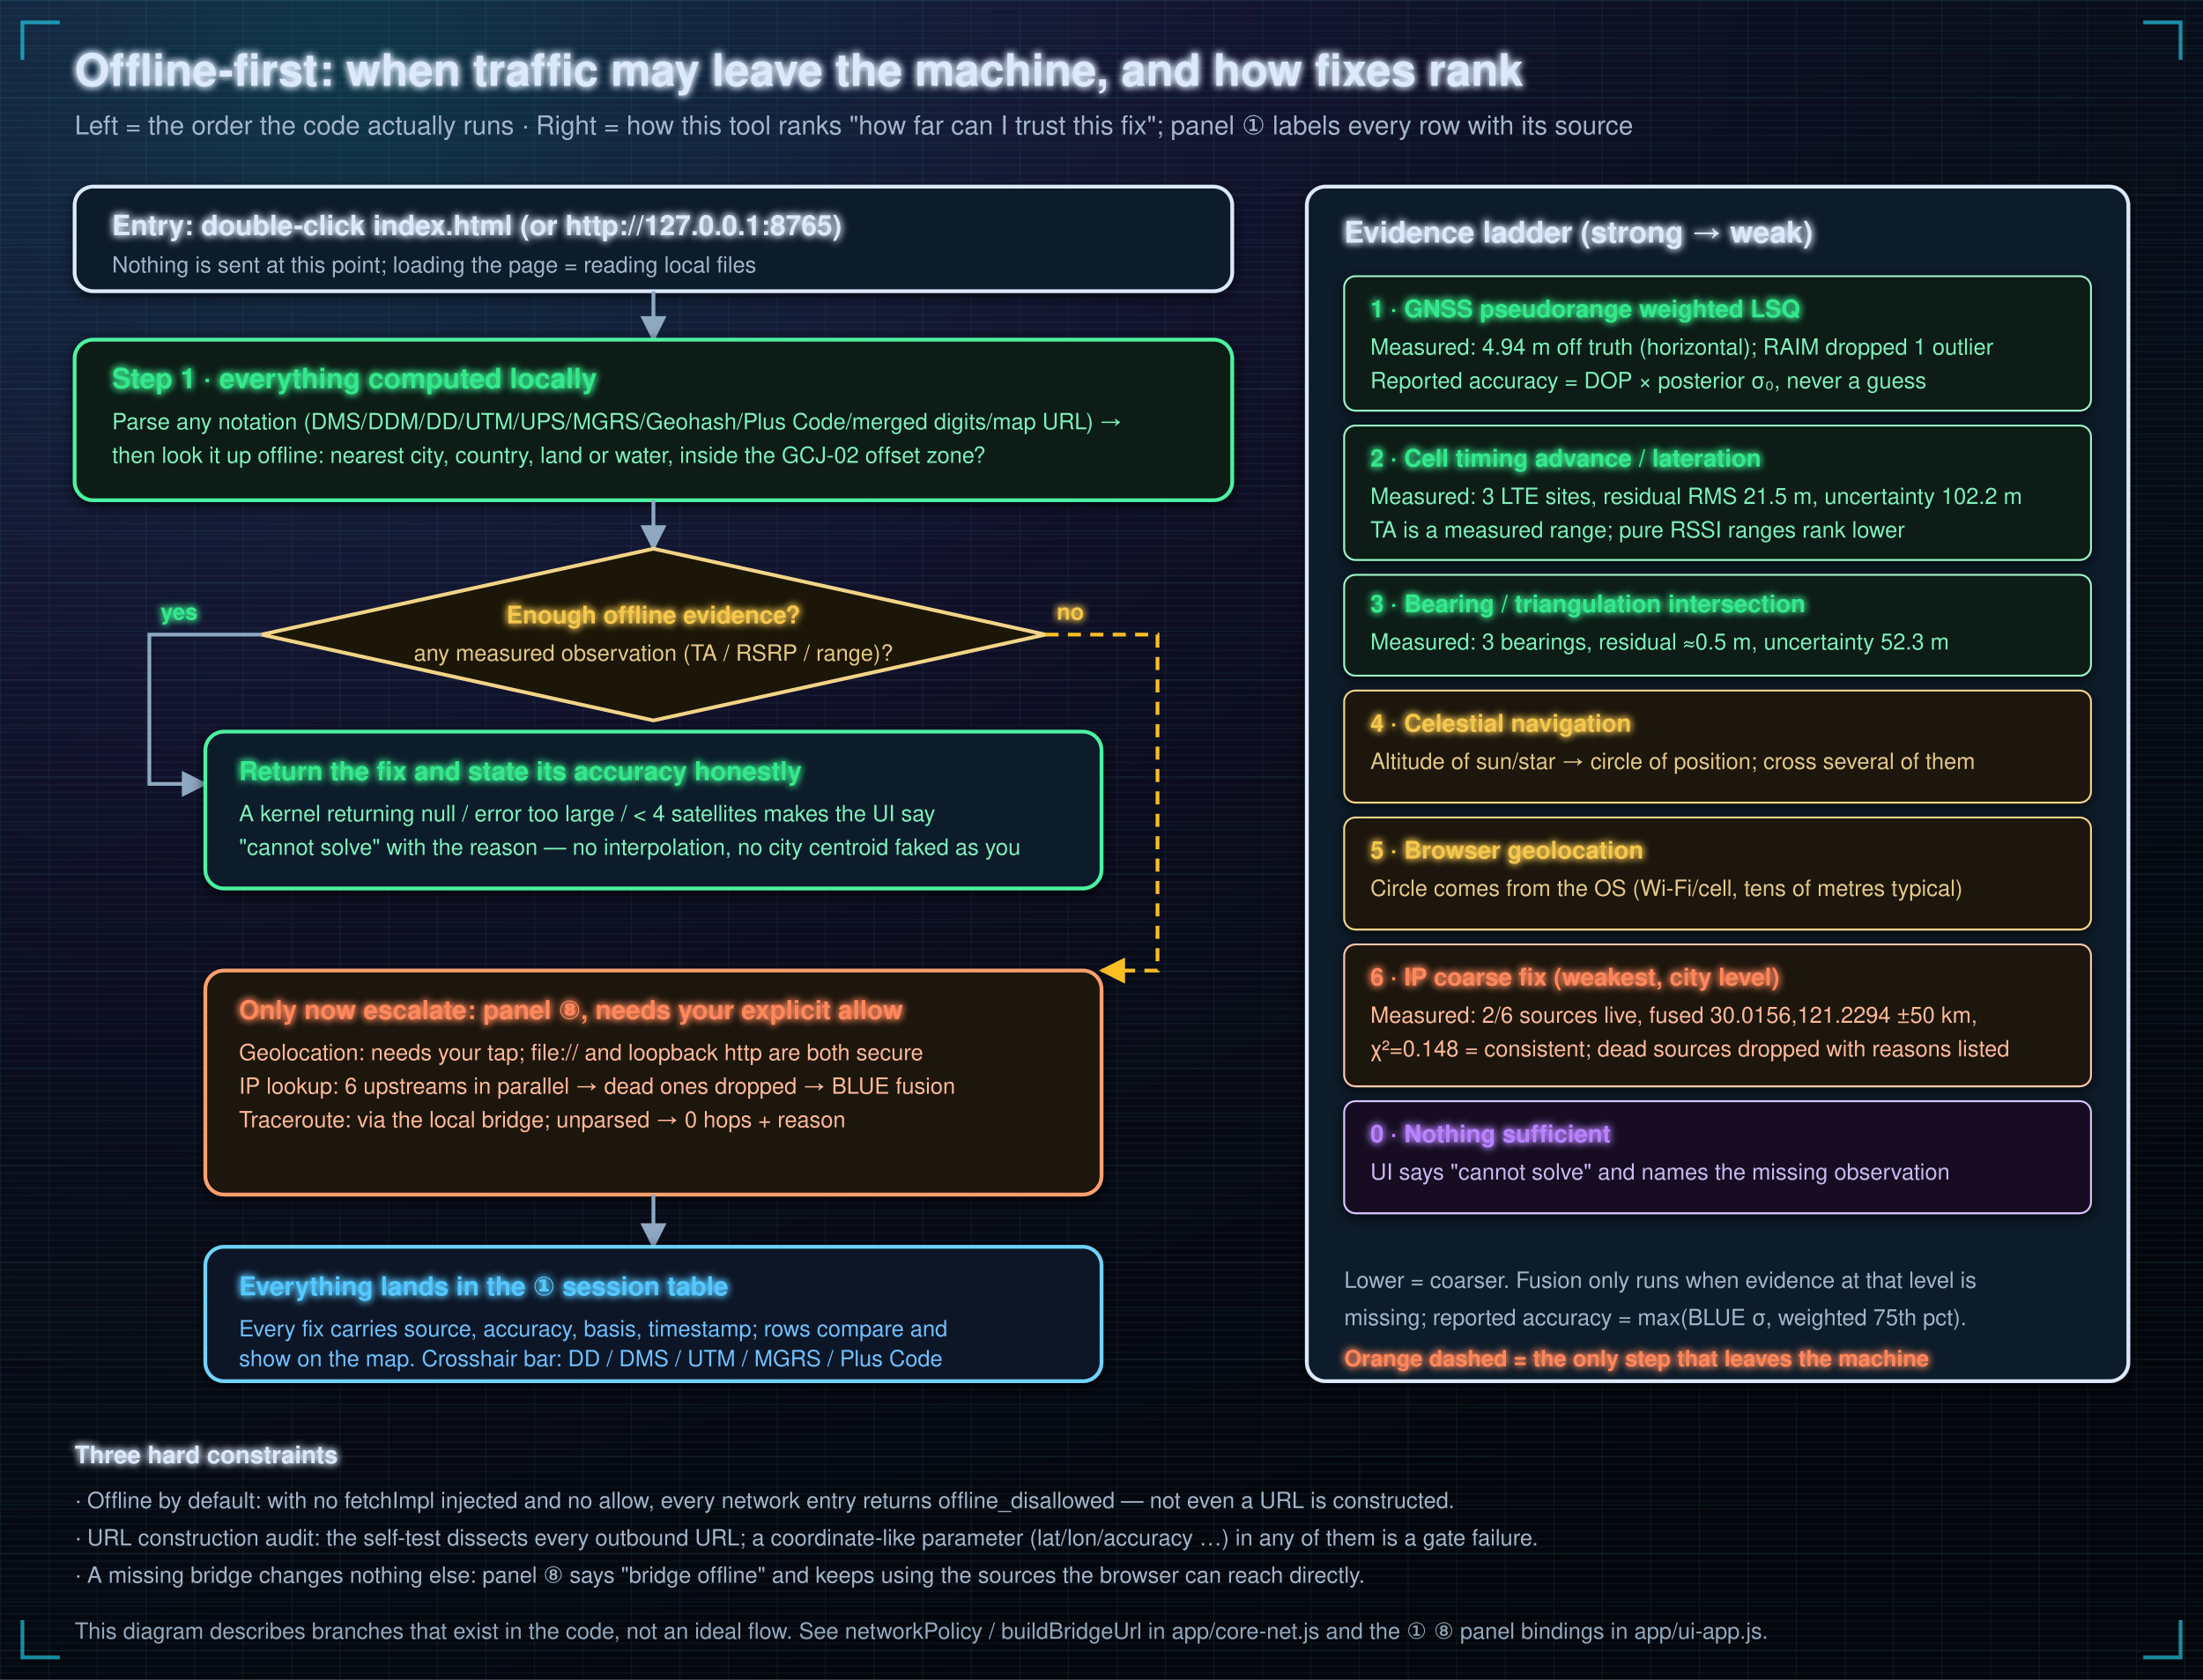
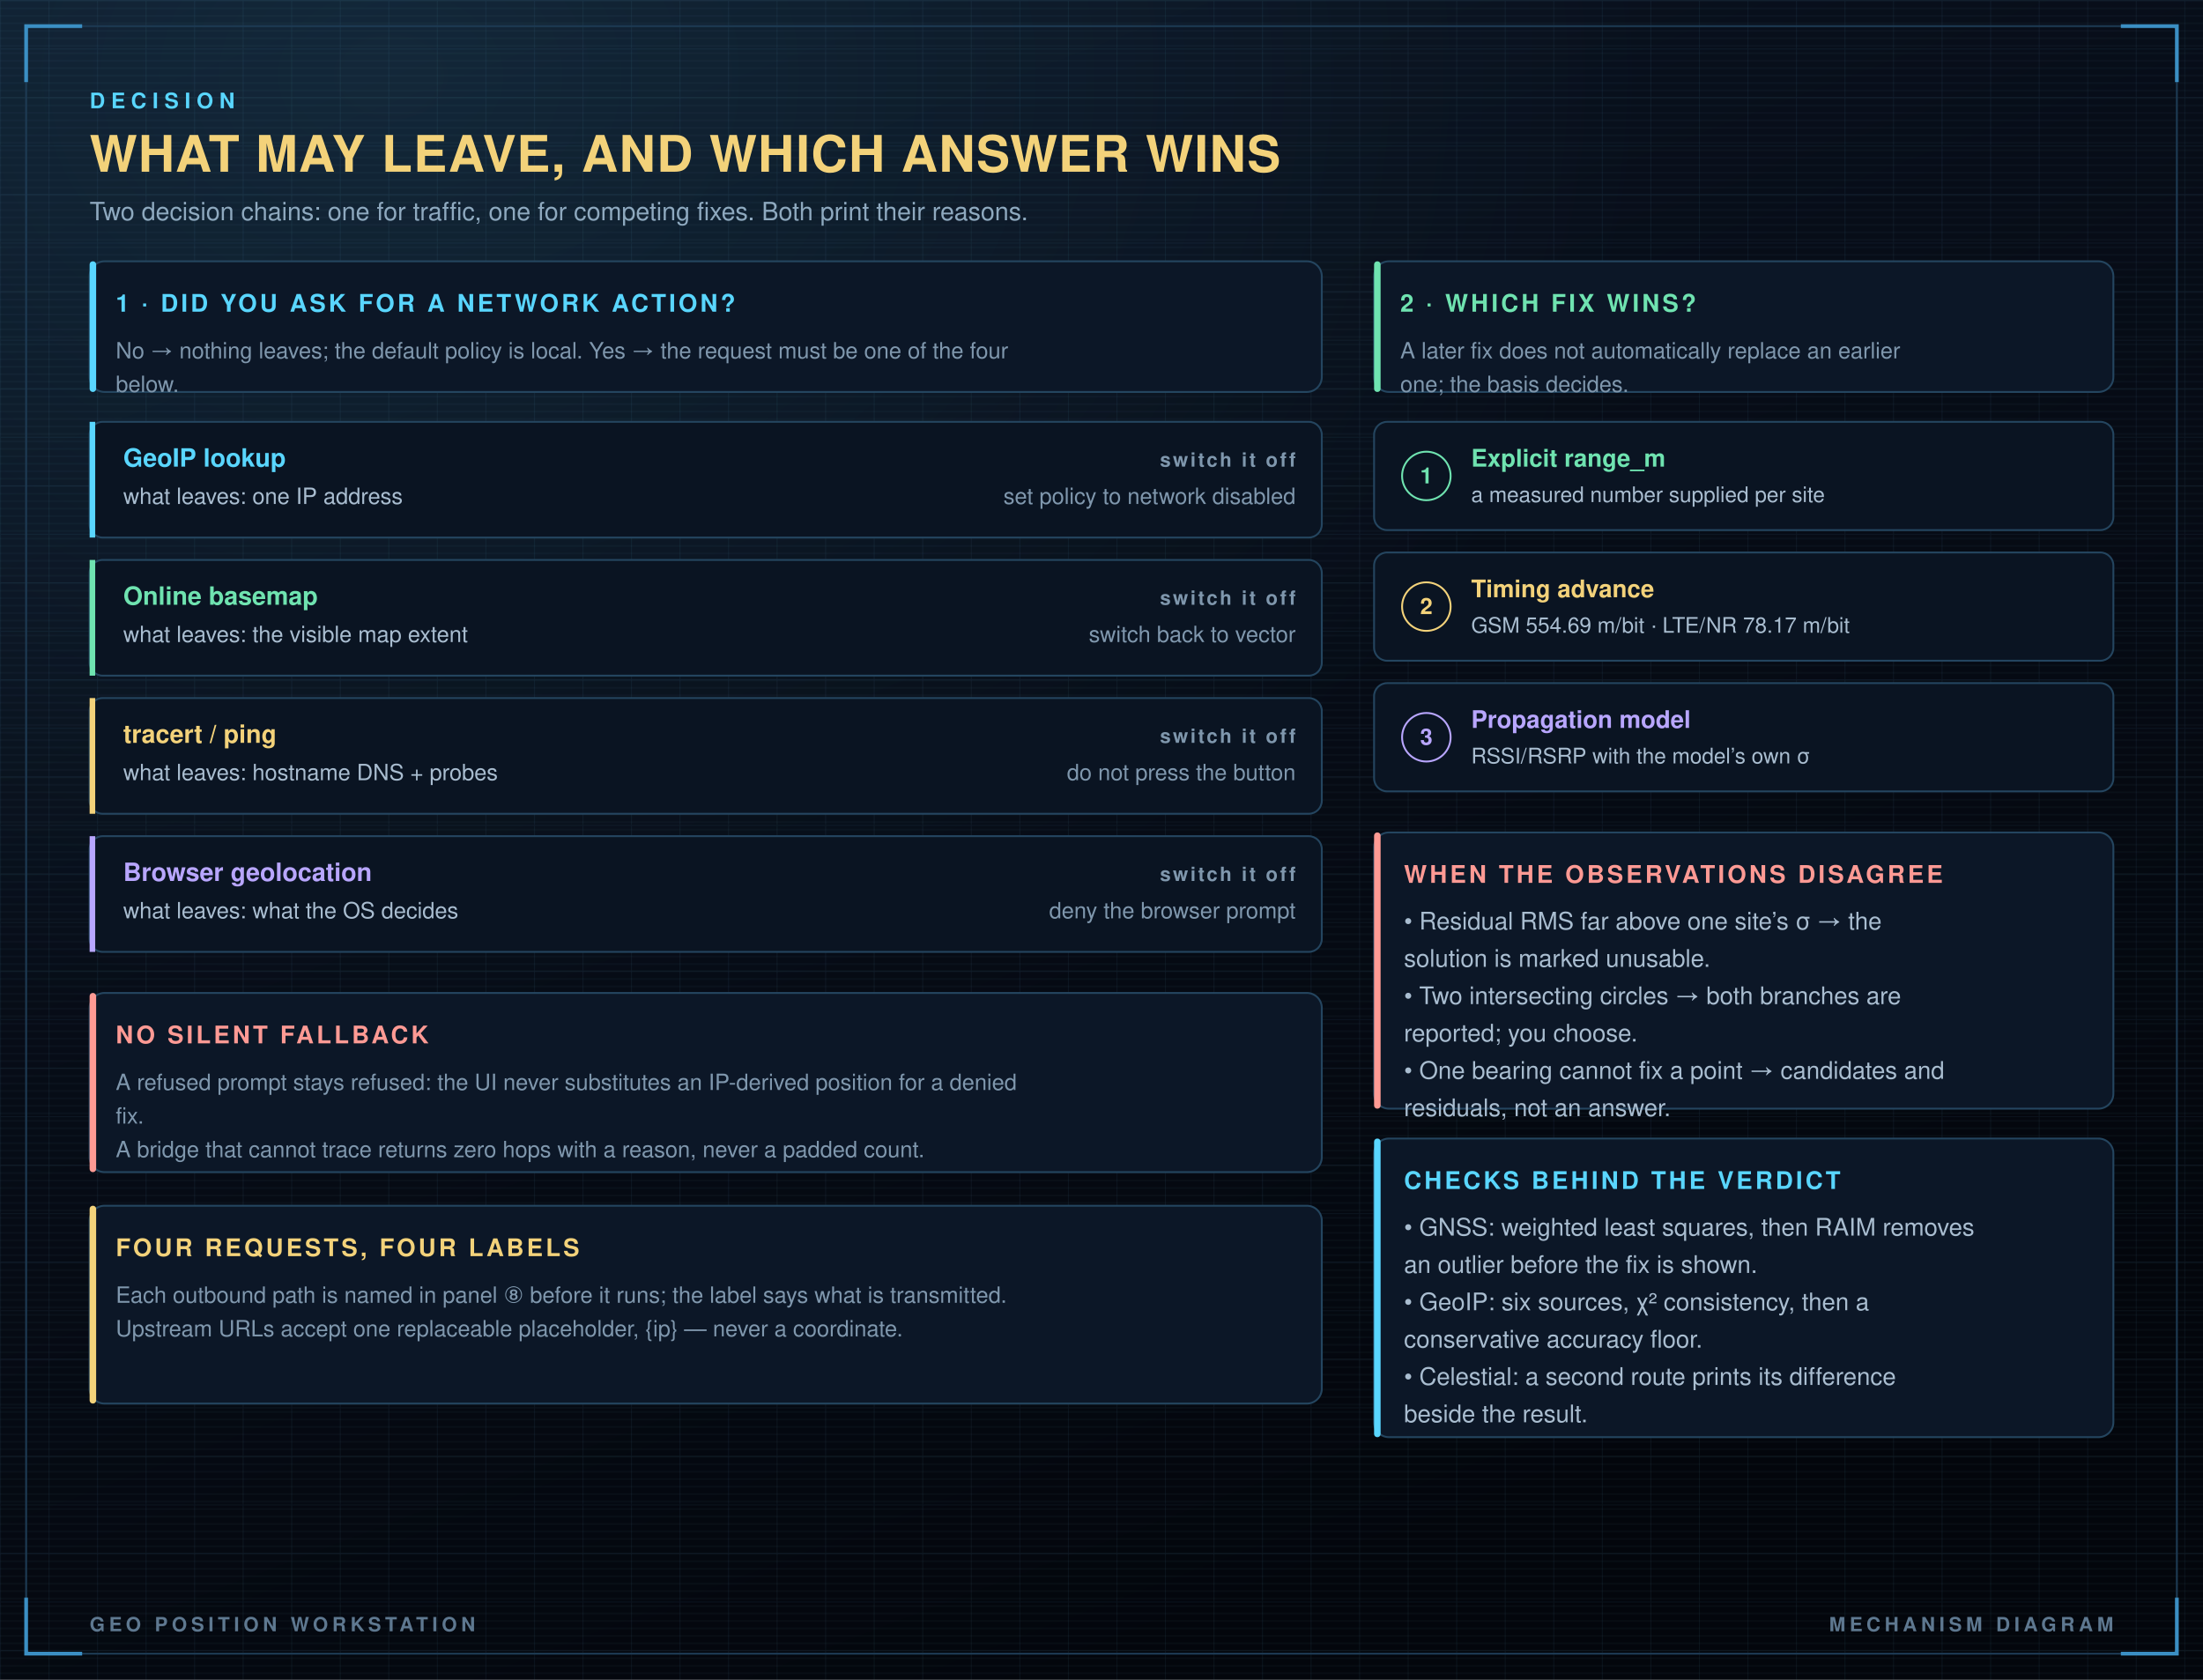
- <svg xmlns="http://www.w3.org/2000/svg" width="1180" height="900" viewBox="0 0 1180 900" font-family="Helvetica, Arial, sans-serif">
+ <svg xmlns="http://www.w3.org/2000/svg" width="1180" height="900" viewBox="0 0 1180 900" font-family="Segoe UI, Helvetica, Arial, sans-serif">
  <defs>
    <linearGradient id="hudbg" x1="0" y1="0" x2="0.5" y2="1">
      <stop offset="0" stop-color="#0c1626" />
      <stop offset="0.45" stop-color="#070d18" />
      <stop offset="1" stop-color="#03060c" />
    </linearGradient>
-     <radialGradient id="hudbloom" cx="0.16" cy="0.05" r="0.95">
-       <stop offset="0" stop-color="#22d3ee" stop-opacity="0.18" />
-       <stop offset="0.42" stop-color="#7c3aed" stop-opacity="0.08" />
-       <stop offset="1" stop-color="#000000" stop-opacity="0" />
+     <pattern id="hudgrid" width="26" height="26" patternUnits="userSpaceOnUse">
+       <path d="M26 0H0V26" fill="none" stroke="#5d8fb0" stroke-opacity="0.085" stroke-width="1" />
+     </pattern>
+     <pattern id="hudscan" width="26" height="4" patternUnits="userSpaceOnUse">
+       <rect width="26" height="1" fill="#5d8fb0" fill-opacity="0.045" />
+     </pattern>
+     <radialGradient id="hudbloom" cx="0.18" cy="0.05" r="0.95">
+       <stop offset="0" stop-color="#59d6ff" stop-opacity="0.10" />
+       <stop offset="0.6" stop-color="#59d6ff" stop-opacity="0" />
    </radialGradient>
-     <pattern id="hudgrid" width="26" height="26" patternUnits="userSpaceOnUse">
-       <path d="M26 0H0V26" fill="none" stroke="#2dd4bf" stroke-opacity="0.085" stroke-width="1" />
-     </pattern>
-     <pattern id="hudscan" width="4" height="4" patternUnits="userSpaceOnUse">
-       <path d="M0 0.5H4" fill="none" stroke="#8ab4ff" stroke-opacity="0.045" stroke-width="1" />
-     </pattern>
-     <filter id="hudglow" x="-25%" y="-70%" width="150%" height="240%">
-       <feGaussianBlur stdDeviation="2.1" result="b" />
-       <feMerge>
-         <feMergeNode in="b" />
-         <feMergeNode in="b" />
-         <feMergeNode in="SourceGraphic" />
-       </feMerge>
-     </filter>
-     <filter id="hudlift" x="-14%" y="-14%" width="128%" height="140%">
-       <feDropShadow dx="0" dy="2" stdDeviation="3.4" flood-color="#000000" flood-opacity="0.72" />
-     </filter>
  </defs>
-   <defs>
-     <marker id="f" viewBox="0 0 10 10" refX="9" refY="5" markerWidth="7" markerHeight="7" orient="auto-start-reverse">
-       <path d="M0,0 L10,5 L0,10 z" fill="#8fa8c2" />
-     </marker>
-     <marker id="fb" viewBox="0 0 10 10" refX="9" refY="5" markerWidth="7" markerHeight="7" orient="auto-start-reverse">
-       <path d="M0,0 L10,5 L0,10 z" fill="#fbbf24" />
-     </marker>
-   </defs>
-   <rect x="0" y="0" width="1180" height="900" fill="url(#hudbg)" />
-   <rect x="0" y="0" width="1180" height="900" fill="url(#hudgrid)" />
-   <rect x="0" y="0" width="1180" height="900" fill="url(#hudscan)" />
-   <rect x="0" y="0" width="1180" height="900" fill="url(#hudbloom)" />
-   <g stroke="#22d3ee" stroke-opacity="0.65" stroke-width="2" fill="none">
-     <path d="M12 32V12h20" />
-     <path d="M1148 12h20v20" />
-     <path d="M1168 868v20h-20" />
-     <path d="M32 888H12v-20" />
-   </g>
-   <text x="40" y="46" font-size="24" font-weight="bold" fill="#dbe9fb" filter="url(#hudglow)">Offline-first: when traffic may leave the machine, and how fixes rank</text>
-   <text x="40" y="72" font-size="14" fill="#a2b5cb">Left = the order the code actually runs · Right = how this tool ranks "how far can I trust this fix"; panel ① labels every row with its source</text>
-   <rect x="40" y="100" width="620" height="56" rx="10" fill="#111c2a" stroke="#dbe9fb" stroke-width="2" filter="url(#hudlift)" />
-   <text x="60" y="126" font-size="15" font-weight="bold" fill="#dbe9fb" filter="url(#hudglow)">Entry: double-click index.html (or http://127.0.0.1:8765)</text>
-   <text x="60" y="146" font-size="12" fill="#a2b5cb">Nothing is sent at this point; loading the page = reading local files</text>
-   <path d="M350,156 L350,182" stroke="#8fa8c2" stroke-width="2" fill="none" marker-end="url(#f)" />
-   <rect x="40" y="182" width="620" height="86" rx="10" fill="#0b1a13" stroke="#4bf2a2" stroke-width="2" filter="url(#hudlift)" />
-   <text x="60" y="208" font-size="15" font-weight="bold" fill="#34e88c" filter="url(#hudglow)">Step 1 · everything computed locally</text>
-   <text x="60" y="230" font-size="12" fill="#7ff0bb">Parse any notation (DMS/DDM/DD/UTM/UPS/MGRS/Geohash/Plus Code/merged digits/map URL) →</text>
-   <text x="60" y="248" font-size="12" fill="#7ff0bb">then look it up offline: nearest city, country, land or water, inside the GCJ-02 offset zone?</text>
-   <path d="M350,268 L350,294" stroke="#8fa8c2" stroke-width="2" fill="none" marker-end="url(#f)" />
-   <polygon points="350,294 560,340 350,386 140,340" fill="#1c1608" stroke="#f2d488" stroke-width="2" />
-   <text x="350" y="334" font-size="13" font-weight="bold" fill="#f5c74d" text-anchor="middle" filter="url(#hudglow)">Enough offline evidence?</text>
-   <text x="350" y="354" font-size="12" fill="#e3c987" text-anchor="middle">any measured observation (TA / RSRP / range)?</text>
-   <path d="M140,340 L80,340 L80,420 L110,420" stroke="#8fa8c2" stroke-width="2" fill="none" marker-end="url(#f)" />
-   <text x="86" y="332" font-size="12" fill="#34e88c" font-weight="bold" filter="url(#hudglow)">yes</text>
-   <path d="M560,340 L620,340 L620,520 L590,520" stroke="#fbbf24" stroke-width="2" stroke-dasharray="7 5" fill="none" marker-end="url(#fb)" />
-   <text x="566" y="332" font-size="12" fill="#f5c74d" font-weight="bold" filter="url(#hudglow)">no</text>
-   <rect x="110" y="392" width="480" height="84" rx="10" fill="#111c2a" stroke="#4bf2a2" stroke-width="2" filter="url(#hudlift)" />
-   <text x="128" y="418" font-size="14" font-weight="bold" fill="#34e88c" filter="url(#hudglow)">Return the fix and state its accuracy honestly</text>
-   <text x="128" y="440" font-size="12" fill="#7ff0bb">A kernel returning null / error too large / &lt; 4 satellites makes the UI say</text>
-   <text x="128" y="458" font-size="12" fill="#7ff0bb">"cannot solve" with the reason — no interpolation, no city centroid faked as you</text>
-   <rect x="110" y="520" width="480" height="120" rx="10" fill="#1e120c" stroke="#ff9f6e" stroke-width="2" filter="url(#hudlift)" />
-   <text x="128" y="546" font-size="14" font-weight="bold" fill="#ff875c" filter="url(#hudglow)">Only now escalate: panel ⑧, needs your explicit allow</text>
-   <text x="128" y="568" font-size="12" fill="#ffb998">Geolocation: needs your tap; file:// and loopback http are both secure</text>
-   <text x="128" y="586" font-size="12" fill="#ffb998">IP lookup: 6 upstreams in parallel → dead ones dropped → BLUE fusion</text>
-   <text x="128" y="604" font-size="12" fill="#ffb998">Traceroute: via the local bridge; unparsed → 0 hops + reason</text>
-   <path d="M350,640 L350,668" stroke="#8fa8c2" stroke-width="2" fill="none" marker-end="url(#f)" />
-   <rect x="110" y="668" width="480" height="72" rx="10" fill="#0c1728" stroke="#6fd3ff" stroke-width="2" filter="url(#hudlift)" />
-   <text x="128" y="694" font-size="14" font-weight="bold" fill="#55c8ff" filter="url(#hudglow)">Everything lands in the ① session table</text>
-   <text x="128" y="716" font-size="12" fill="#6fc0ff">Every fix carries source, accuracy, basis, timestamp; rows compare and</text>
-   <text x="128" y="732" font-size="12" fill="#6fc0ff">show on the map. Crosshair bar: DD / DMS / UTM / MGRS / Plus Code</text>
-   <rect x="700" y="100" width="440" height="640" rx="10" fill="#111c2a" stroke="#dbe9fb" stroke-width="2" filter="url(#hudlift)" />
-   <text x="720" y="130" font-size="16" font-weight="bold" fill="#dbe9fb" filter="url(#hudglow)">Evidence ladder (strong → weak)</text>
-   <g font-size="12">
-     <rect x="720" y="148" width="400" height="72" rx="6" fill="#0b1a13" stroke="#9ff5c8" filter="url(#hudlift)" />
-     <text x="734" y="170" font-size="13" font-weight="bold" fill="#34e88c" filter="url(#hudglow)">1 · GNSS pseudorange weighted LSQ</text>
-     <text x="734" y="190" fill="#7ff0bb">Measured: 4.94 m off truth (horizontal); RAIM dropped 1 outlier</text>
-     <text x="734" y="208" fill="#7ff0bb">Reported accuracy = DOP × posterior σ₀, never a guess</text>
-     <rect x="720" y="228" width="400" height="72" rx="6" fill="#0b1a13" stroke="#9ff5c8" filter="url(#hudlift)" />
-     <text x="734" y="250" font-size="13" font-weight="bold" fill="#34e88c" filter="url(#hudglow)">2 · Cell timing advance / lateration</text>
-     <text x="734" y="270" fill="#7ff0bb">Measured: 3 LTE sites, residual RMS 21.5 m, uncertainty 102.2 m</text>
-     <text x="734" y="288" fill="#7ff0bb">TA is a measured range; pure RSSI ranges rank lower</text>
-     <rect x="720" y="308" width="400" height="54" rx="6" fill="#0b1a13" stroke="#9ff5c8" filter="url(#hudlift)" />
-     <text x="734" y="328" font-size="13" font-weight="bold" fill="#34e88c" filter="url(#hudglow)">3 · Bearing / triangulation intersection</text>
-     <text x="734" y="348" fill="#7ff0bb">Measured: 3 bearings, residual ≈0.5 m, uncertainty 52.3 m</text>
-     <rect x="720" y="370" width="400" height="60" rx="6" fill="#1c1608" stroke="#f2d488" filter="url(#hudlift)" />
-     <text x="734" y="392" font-size="13" font-weight="bold" fill="#f5c74d" filter="url(#hudglow)">4 · Celestial navigation</text>
-     <text x="734" y="412" fill="#e3c987">Altitude of sun/star → circle of position; cross several of them</text>
-     <rect x="720" y="438" width="400" height="60" rx="6" fill="#1c1608" stroke="#f2d488" filter="url(#hudlift)" />
-     <text x="734" y="460" font-size="13" font-weight="bold" fill="#f5c74d" filter="url(#hudglow)">5 · Browser geolocation</text>
-     <text x="734" y="480" fill="#e3c987">Circle comes from the OS (Wi-Fi/cell, tens of metres typical)</text>
-     <rect x="720" y="506" width="400" height="76" rx="6" fill="#1e120c" stroke="#ffc8ab" filter="url(#hudlift)" />
-     <text x="734" y="528" font-size="13" font-weight="bold" fill="#ff875c" filter="url(#hudglow)">6 · IP coarse fix (weakest, city level)</text>
-     <text x="734" y="548" fill="#ffb998">Measured: 2/6 sources live, fused 30.0156,121.2294 ±50 km,</text>
-     <text x="734" y="566" fill="#ffb998">χ²=0.148 = consistent; dead sources dropped with reasons listed</text>
-     <rect x="720" y="590" width="400" height="60" rx="6" fill="#170f22" stroke="#ddc3ff" filter="url(#hudlift)" />
-     <text x="734" y="612" font-size="13" font-weight="bold" fill="#b983ff" filter="url(#hudglow)">0 · Nothing sufficient</text>
-     <text x="734" y="632" fill="#cdb8f0">UI says "cannot solve" and names the missing observation</text>
-   </g>
-   <text x="720" y="690" font-size="12" fill="#a2b5cb">Lower = coarser. Fusion only runs when evidence at that level is</text>
-   <text x="720" y="710" font-size="12" fill="#a2b5cb">missing; reported accuracy = max(BLUE σ, weighted 75th pct).</text>
-   <text x="720" y="732" font-size="12" font-weight="bold" fill="#ff875c" filter="url(#hudglow)">Orange dashed = the only step that leaves the machine</text>
-   <text x="40" y="784" font-size="13" font-weight="bold" fill="#dbe9fb" filter="url(#hudglow)">Three hard constraints</text>
-   <text x="40" y="808" font-size="12" fill="#a2b5cb">· Offline by default: with no fetchImpl injected and no allow, every network entry returns offline_disallowed — not even a URL is constructed.</text>
-   <text x="40" y="828" font-size="12" fill="#a2b5cb">· URL construction audit: the self-test dissects every outbound URL; a coordinate-like parameter (lat/lon/accuracy …) in any of them is a gate failure.</text>
-   <text x="40" y="848" font-size="12" fill="#a2b5cb">· A missing bridge changes nothing else: panel ⑧ says "bridge offline" and keeps using the sources the browser can reach directly.</text>
-   <text x="40" y="878" font-size="12" fill="#93a8bd">This diagram describes branches that exist in the code, not an ideal flow. See networkPolicy / buildBridgeUrl in app/core-net.js and the ① ⑧ panel bindings in app/ui-app.js.</text>
+   <rect width="1180" height="900" fill="url(#hudbg)" />
+   <rect width="1180" height="900" fill="url(#hudgrid)" />
+   <rect width="1180" height="900" fill="url(#hudscan)" />
+   <rect width="1180" height="900" fill="url(#hudbloom)" />
+   <rect x="14" y="14" width="1152" height="872" rx="3" fill="none" stroke="#1d3a53" />
+   <path d="M14 44V14h30M1136 14h30v30M1166 856v30h-30M44 886H14v-30" fill="none" stroke="#3b8fc4" stroke-width="2" />
+   <text x="48" y="58" font-size="11.5" fill="#59d6ff" font-weight="600" text-anchor="start" letter-spacing="3.2">DECISION</text>
+   <text x="48" y="92" font-size="27" fill="#f3d27a" font-weight="700" text-anchor="start" letter-spacing="0.6">WHAT MAY LEAVE, AND WHICH ANSWER WINS</text>
+   <text x="48" y="118" font-size="13.5" fill="#8ea9bf" font-weight="400" text-anchor="start">Two decision chains: one for traffic, one for competing fixes. Both print their reasons.</text>
+   <rect x="48" y="140" width="660" height="70" rx="8" fill="#0c1727" stroke="#24455f" />
+   <rect x="48" y="140" width="3.5" height="70" rx="1.7" fill="#59d6ff" />
+   <text x="62" y="167" font-size="13" fill="#59d6ff" font-weight="600" text-anchor="start" letter-spacing="1.5">1 · DID YOU ASK FOR A NETWORK ACTION?</text>
+   <text x="62" y="192" font-size="12" fill="#7f97ad" font-weight="400" text-anchor="start">No → nothing leaves; the default policy is local. Yes → the request must be one of the four</text>
+   <text x="62" y="210" font-size="12" fill="#7f97ad" font-weight="400" text-anchor="start">  below.</text>
+   <rect x="48" y="226" width="660" height="62" rx="7" fill="#0a1422" stroke="#24455f" />
+   <rect x="48" y="226" width="3" height="62" fill="#59d6ff" />
+   <text x="66" y="250" font-size="13.5" fill="#59d6ff" font-weight="600" text-anchor="start">GeoIP lookup</text>
+   <text x="66" y="270" font-size="12" fill="#a9bdd0" font-weight="400" text-anchor="start">what leaves: one IP address</text>
+   <text x="694" y="250" font-size="10.5" fill="#7f97ad" font-weight="600" text-anchor="end" letter-spacing="1.2">switch it off</text>
+   <text x="694" y="270" font-size="12" fill="#7f97ad" font-weight="400" text-anchor="end">set policy to network disabled</text>
+   <rect x="48" y="300" width="660" height="62" rx="7" fill="#0a1422" stroke="#24455f" />
+   <rect x="48" y="300" width="3" height="62" fill="#6fe3b0" />
+   <text x="66" y="324" font-size="13.5" fill="#6fe3b0" font-weight="600" text-anchor="start">Online basemap</text>
+   <text x="66" y="344" font-size="12" fill="#a9bdd0" font-weight="400" text-anchor="start">what leaves: the visible map extent</text>
+   <text x="694" y="324" font-size="10.5" fill="#7f97ad" font-weight="600" text-anchor="end" letter-spacing="1.2">switch it off</text>
+   <text x="694" y="344" font-size="12" fill="#7f97ad" font-weight="400" text-anchor="end">switch back to vector</text>
+   <rect x="48" y="374" width="660" height="62" rx="7" fill="#0a1422" stroke="#24455f" />
+   <rect x="48" y="374" width="3" height="62" fill="#f3d27a" />
+   <text x="66" y="398" font-size="13.5" fill="#f3d27a" font-weight="600" text-anchor="start">tracert / ping</text>
+   <text x="66" y="418" font-size="12" fill="#a9bdd0" font-weight="400" text-anchor="start">what leaves: hostname DNS + probes</text>
+   <text x="694" y="398" font-size="10.5" fill="#7f97ad" font-weight="600" text-anchor="end" letter-spacing="1.2">switch it off</text>
+   <text x="694" y="418" font-size="12" fill="#7f97ad" font-weight="400" text-anchor="end">do not press the button</text>
+   <rect x="48" y="448" width="660" height="62" rx="7" fill="#0a1422" stroke="#24455f" />
+   <rect x="48" y="448" width="3" height="62" fill="#b8a6ff" />
+   <text x="66" y="472" font-size="13.5" fill="#b8a6ff" font-weight="600" text-anchor="start">Browser geolocation</text>
+   <text x="66" y="492" font-size="12" fill="#a9bdd0" font-weight="400" text-anchor="start">what leaves: what the OS decides</text>
+   <text x="694" y="472" font-size="10.5" fill="#7f97ad" font-weight="600" text-anchor="end" letter-spacing="1.2">switch it off</text>
+   <text x="694" y="492" font-size="12" fill="#7f97ad" font-weight="400" text-anchor="end">deny the browser prompt</text>
+   <rect x="48" y="532" width="660" height="96" rx="8" fill="#0c1727" stroke="#24455f" />
+   <rect x="48" y="532" width="3.5" height="96" rx="1.7" fill="#ff9a94" />
+   <text x="62" y="559" font-size="13" fill="#ff9a94" font-weight="600" text-anchor="start" letter-spacing="1.5">NO SILENT FALLBACK</text>
+   <text x="62" y="584" font-size="12" fill="#7f97ad" font-weight="400" text-anchor="start">A refused prompt stays refused: the UI never substitutes an IP-derived position for a denied</text>
+   <text x="62" y="602" font-size="12" fill="#7f97ad" font-weight="400" text-anchor="start">  fix.</text>
+   <text x="62" y="620" font-size="12" fill="#7f97ad" font-weight="400" text-anchor="start">A bridge that cannot trace returns zero hops with a reason, never a padded count.</text>
+   <rect x="48" y="646" width="660" height="106" rx="8" fill="#0c1727" stroke="#24455f" />
+   <rect x="48" y="646" width="3.5" height="106" rx="1.7" fill="#f3d27a" />
+   <text x="62" y="673" font-size="13" fill="#f3d27a" font-weight="600" text-anchor="start" letter-spacing="1.5">FOUR REQUESTS, FOUR LABELS</text>
+   <text x="62" y="698" font-size="12" fill="#7f97ad" font-weight="400" text-anchor="start">Each outbound path is named in panel ⑧ before it runs; the label says what is transmitted.</text>
+   <text x="62" y="716" font-size="12" fill="#7f97ad" font-weight="400" text-anchor="start">Upstream URLs accept one replaceable placeholder, {ip} — never a coordinate.</text>
+   <rect x="736" y="140" width="396" height="70" rx="8" fill="#0c1727" stroke="#24455f" />
+   <rect x="736" y="140" width="3.5" height="70" rx="1.7" fill="#6fe3b0" />
+   <text x="750" y="167" font-size="13" fill="#6fe3b0" font-weight="600" text-anchor="start" letter-spacing="1.5">2 · WHICH FIX WINS?</text>
+   <text x="750" y="192" font-size="12" fill="#7f97ad" font-weight="400" text-anchor="start">A later fix does not automatically replace an earlier</text>
+   <text x="750" y="210" font-size="12" fill="#7f97ad" font-weight="400" text-anchor="start">  one; the basis decides.</text>
+   <rect x="736" y="226" width="396" height="58" rx="7" fill="#0a1422" stroke="#24455f" />
+   <circle cx="764" cy="255" r="13" fill="none" stroke="#6fe3b0" />
+   <text x="764" y="259" font-size="12" fill="#6fe3b0" font-weight="700" text-anchor="middle">1</text>
+   <text x="788" y="250" font-size="13" fill="#6fe3b0" font-weight="600" text-anchor="start">Explicit range_m</text>
+   <text x="788" y="269" font-size="11.5" fill="#a9bdd0" font-weight="400" text-anchor="start">a measured number supplied per site</text>
+   <rect x="736" y="296" width="396" height="58" rx="7" fill="#0a1422" stroke="#24455f" />
+   <circle cx="764" cy="325" r="13" fill="none" stroke="#f3d27a" />
+   <text x="764" y="329" font-size="12" fill="#f3d27a" font-weight="700" text-anchor="middle">2</text>
+   <text x="788" y="320" font-size="13" fill="#f3d27a" font-weight="600" text-anchor="start">Timing advance</text>
+   <text x="788" y="339" font-size="11.5" fill="#a9bdd0" font-weight="400" text-anchor="start">GSM 554.69 m/bit · LTE/NR 78.17 m/bit</text>
+   <rect x="736" y="366" width="396" height="58" rx="7" fill="#0a1422" stroke="#24455f" />
+   <circle cx="764" cy="395" r="13" fill="none" stroke="#b8a6ff" />
+   <text x="764" y="399" font-size="12" fill="#b8a6ff" font-weight="700" text-anchor="middle">3</text>
+   <text x="788" y="390" font-size="13" fill="#b8a6ff" font-weight="600" text-anchor="start">Propagation model</text>
+   <text x="788" y="409" font-size="11.5" fill="#a9bdd0" font-weight="400" text-anchor="start">RSSI/RSRP with the model’s own σ</text>
+   <rect x="736" y="446" width="396" height="148" rx="8" fill="#0c1727" stroke="#24455f" />
+   <rect x="736" y="446" width="3.5" height="148" rx="1.7" fill="#ff9a94" />
+   <text x="752" y="473" font-size="13" fill="#ff9a94" font-weight="600" text-anchor="start" letter-spacing="1.5">WHEN THE OBSERVATIONS DISAGREE</text>
+   <text x="752" y="498" font-size="13" fill="#a9bdd0" font-weight="400" text-anchor="start">• Residual RMS far above one site’s σ → the</text>
+   <text x="752" y="518" font-size="13" fill="#a9bdd0" font-weight="400" text-anchor="start">  solution is marked unusable.</text>
+   <text x="752" y="538" font-size="13" fill="#a9bdd0" font-weight="400" text-anchor="start">• Two intersecting circles → both branches are</text>
+   <text x="752" y="558" font-size="13" fill="#a9bdd0" font-weight="400" text-anchor="start">  reported; you choose.</text>
+   <text x="752" y="578" font-size="13" fill="#a9bdd0" font-weight="400" text-anchor="start">• One bearing cannot fix a point → candidates and</text>
+   <text x="752" y="598" font-size="13" fill="#a9bdd0" font-weight="400" text-anchor="start">  residuals, not an answer.</text>
+   <rect x="736" y="610" width="396" height="160" rx="8" fill="#0c1727" stroke="#24455f" />
+   <rect x="736" y="610" width="3.5" height="160" rx="1.7" fill="#59d6ff" />
+   <text x="752" y="637" font-size="13" fill="#59d6ff" font-weight="600" text-anchor="start" letter-spacing="1.5">CHECKS BEHIND THE VERDICT</text>
+   <text x="752" y="662" font-size="13" fill="#a9bdd0" font-weight="400" text-anchor="start">• GNSS: weighted least squares, then RAIM removes</text>
+   <text x="752" y="682" font-size="13" fill="#a9bdd0" font-weight="400" text-anchor="start">  an outlier before the fix is shown.</text>
+   <text x="752" y="702" font-size="13" fill="#a9bdd0" font-weight="400" text-anchor="start">• GeoIP: six sources, χ² consistency, then a</text>
+   <text x="752" y="722" font-size="13" fill="#a9bdd0" font-weight="400" text-anchor="start">  conservative accuracy floor.</text>
+   <text x="752" y="742" font-size="13" fill="#a9bdd0" font-weight="400" text-anchor="start">• Celestial: a second route prints its difference</text>
+   <text x="752" y="762" font-size="13" fill="#a9bdd0" font-weight="400" text-anchor="start">  beside the result.</text>
+   <text x="48" y="874" font-size="10.5" fill="#5e7890" font-weight="600" text-anchor="start" letter-spacing="2.2">GEO POSITION WORKSTATION</text>
+   <text x="1132" y="874" font-size="10.5" fill="#5e7890" font-weight="600" text-anchor="end" letter-spacing="2.2">MECHANISM DIAGRAM</text>
</svg>
